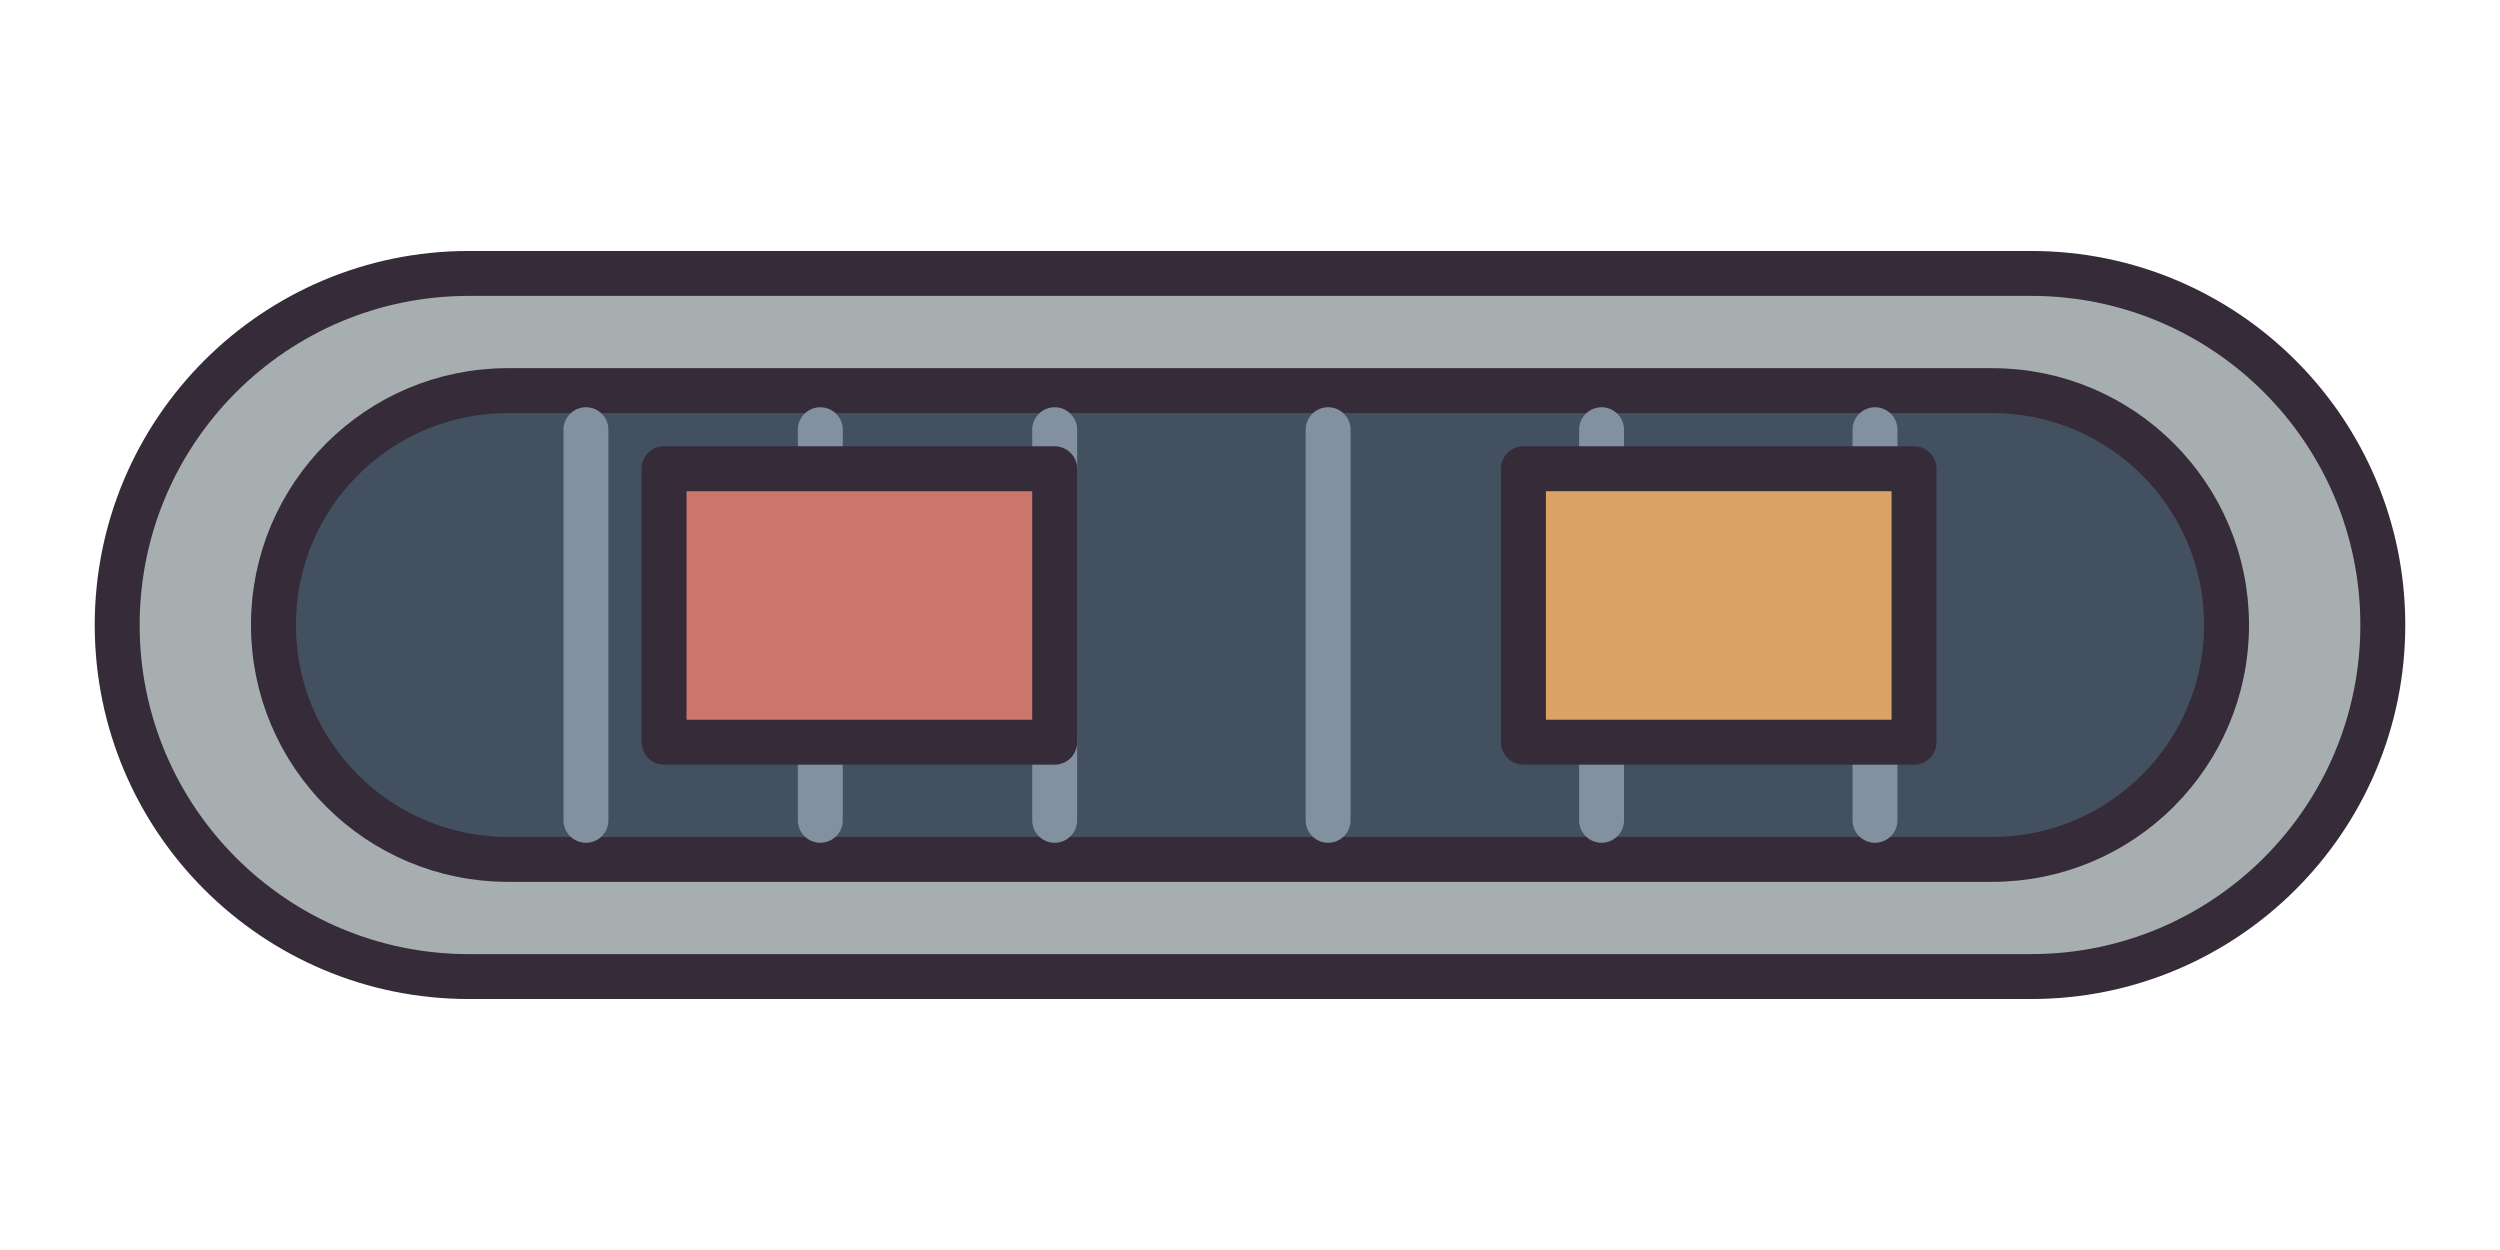
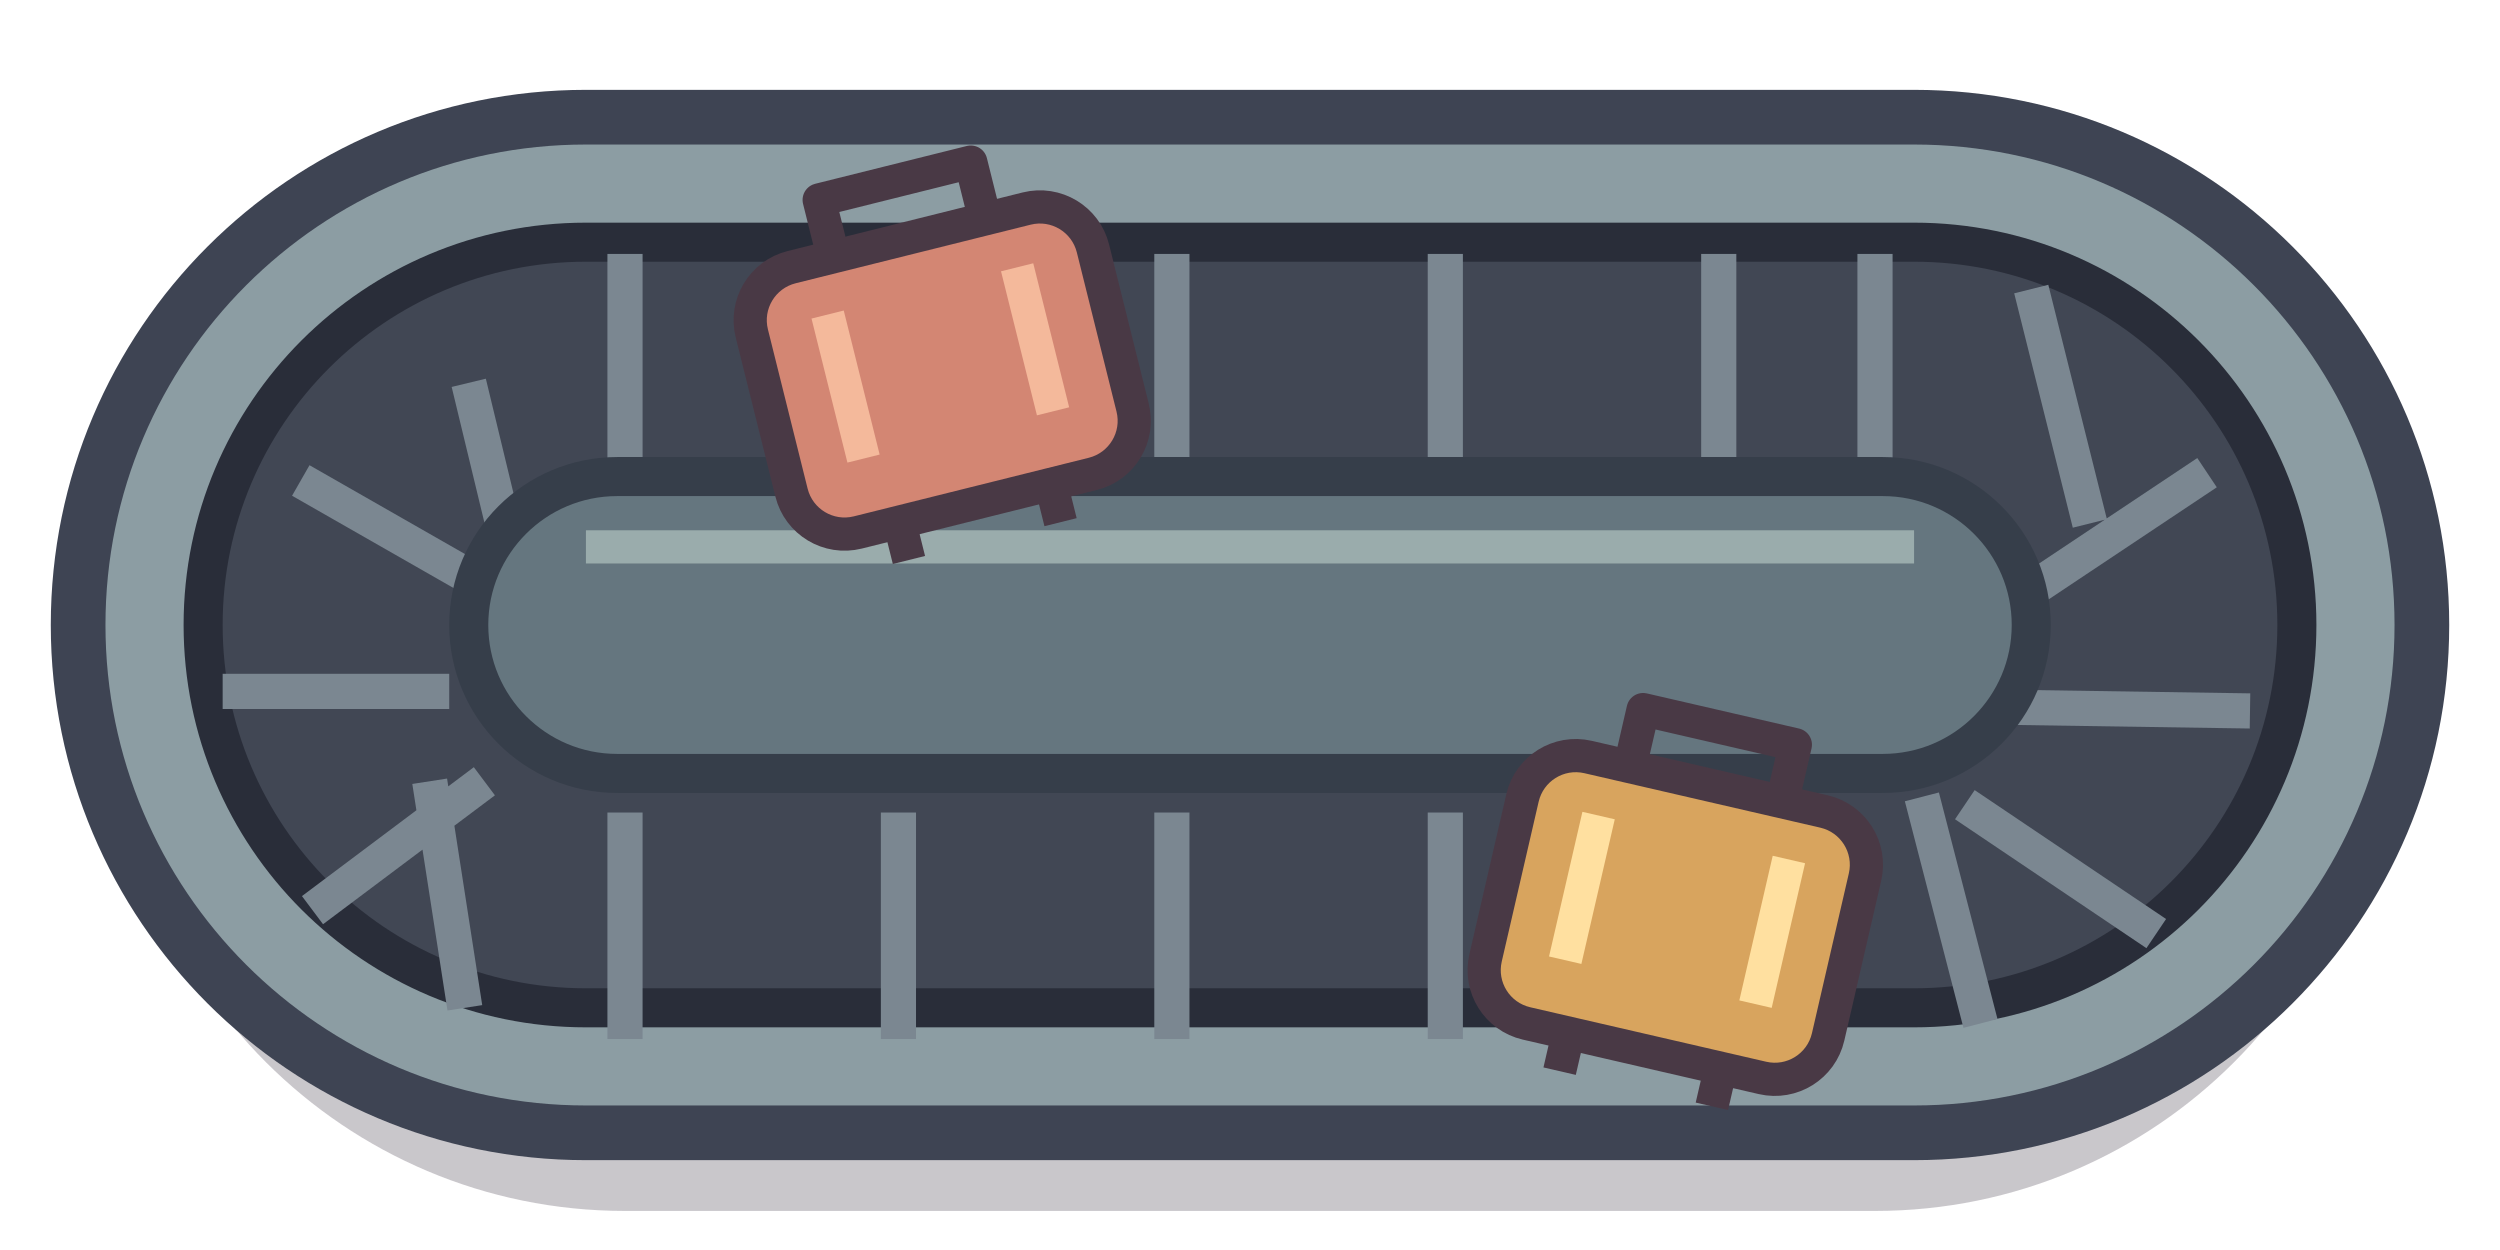
<svg xmlns="http://www.w3.org/2000/svg" viewBox="0 0 64 32">
-   <g stroke="#352b39" stroke-width="1.15" stroke-linecap="round" stroke-linejoin="round">
-     <rect x="3" y="7" width="58" height="18" rx="9" fill="#a7aeb0" />
-     <rect x="7" y="10" width="50" height="12" rx="6" fill="#435060" />
-     <path d="M15 11v10m6-10v10m6-10v10m7-10v10m7-10v10m7-10v10" stroke="#8290a0" />
-     <path d="M17 12h10v7H17z" fill="#cb766b" />
-     <path d="M39 12h10v7H39z" fill="#daa363" />
+   <path d="M16 5h32a13 13 0 0 1 0 26H16A13 13 0 0 1 16 5Z" fill="#392f40" opacity=".27" />
+   <rect x="2" y="3" width="60" height="26" rx="13" fill="#8c9da3" stroke="#3e4453" stroke-width="1.4" />
+   <rect x="5.2" y="6.2" width="53.6" height="19.6" rx="9.8" fill="#414754" stroke="#292d39" stroke-width="1" />
+   <path d="M16 6.5v5.9m7-5.9v5.9m7-5.9v5.9m7-5.9v5.9m7-5.9v5.9m4-5.9v5.9m4-5 1.5 6m3-1.3-5.7 3.8m6.8 2.3-6.6-.1m4.2 5.8-4.9-3.3m.4 5.6-1.5-5.8m-5.2 6.2v-5.8m-7 5.8v-5.8m-7 5.8v-5.8m-7 5.8v-5.8m-7 5.8v-5.8m-4.1 5-.9-5.8m-3 3.3 4.4-3.3m-6.7-2.3h5.8m-3.8-5.4 4.9 2.8m-.6-5.3 1.4 5.8" fill="none" stroke="#7b8791" stroke-width=".9" />
+   <rect x="12" y="12.2" width="40" height="7.6" rx="3.8" fill="#65767f" stroke="#363e4a" stroke-width="1" />
+   <path d="M15 14h34" stroke="#9aacac" stroke-width=".85" />
+   <g stroke="#493945" stroke-width=".85" stroke-linejoin="round">
+     <g transform="translate(24 9) rotate(-14)">
+       <path d="M-2-3v-1.5h4V-3m-4 7v1m4-1v1" fill="none" />
+       <rect x="-4.5" y="-3" width="9" height="7" rx="1.4" fill="#d38673" />
+       <path d="M-2.5-1.6v3.8m5-3.8v3.8" stroke="#f4b99b" />
+     </g>
+     <g transform="translate(43 23) rotate(13)">
+       <path d="M-2-3v-1.5h4V-3m-4 7v1m4-1v1" fill="none" />
+       <rect x="-4.5" y="-3" width="9" height="7" rx="1.4" fill="#d8a45e" />
+       <path d="M-2.5-1.6v3.8m5-3.8v3.8" stroke="#ffe0a0" />
+     </g>
  </g>
</svg>
